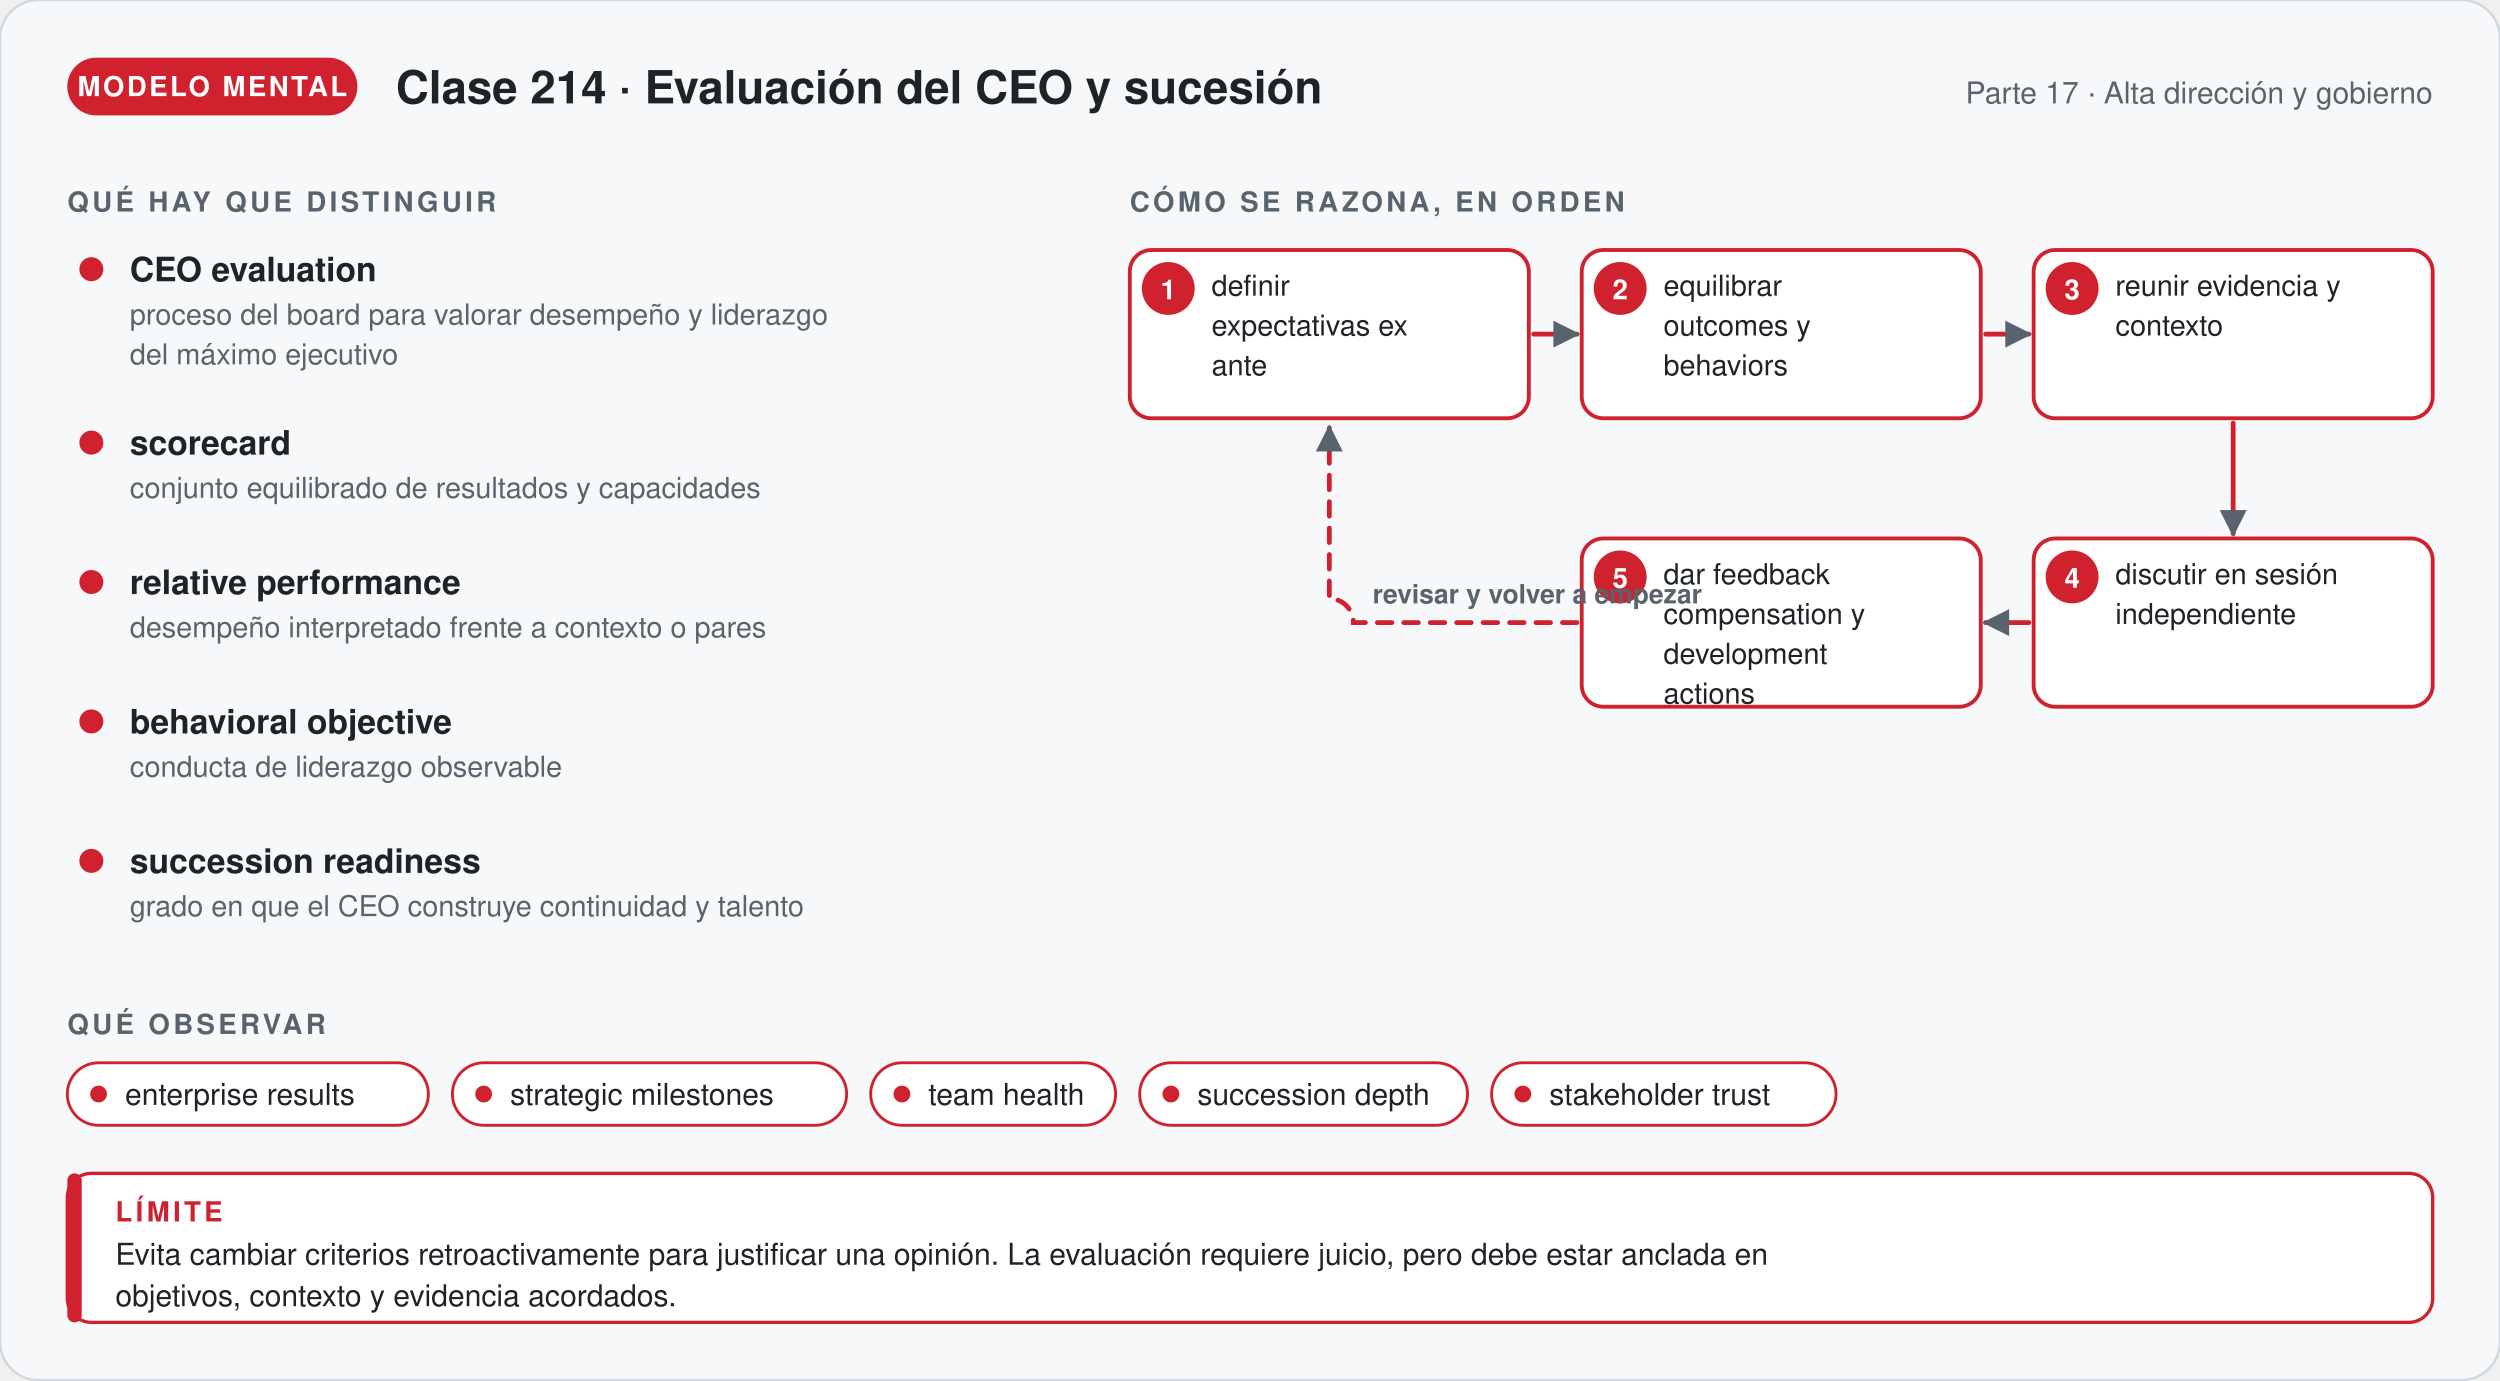
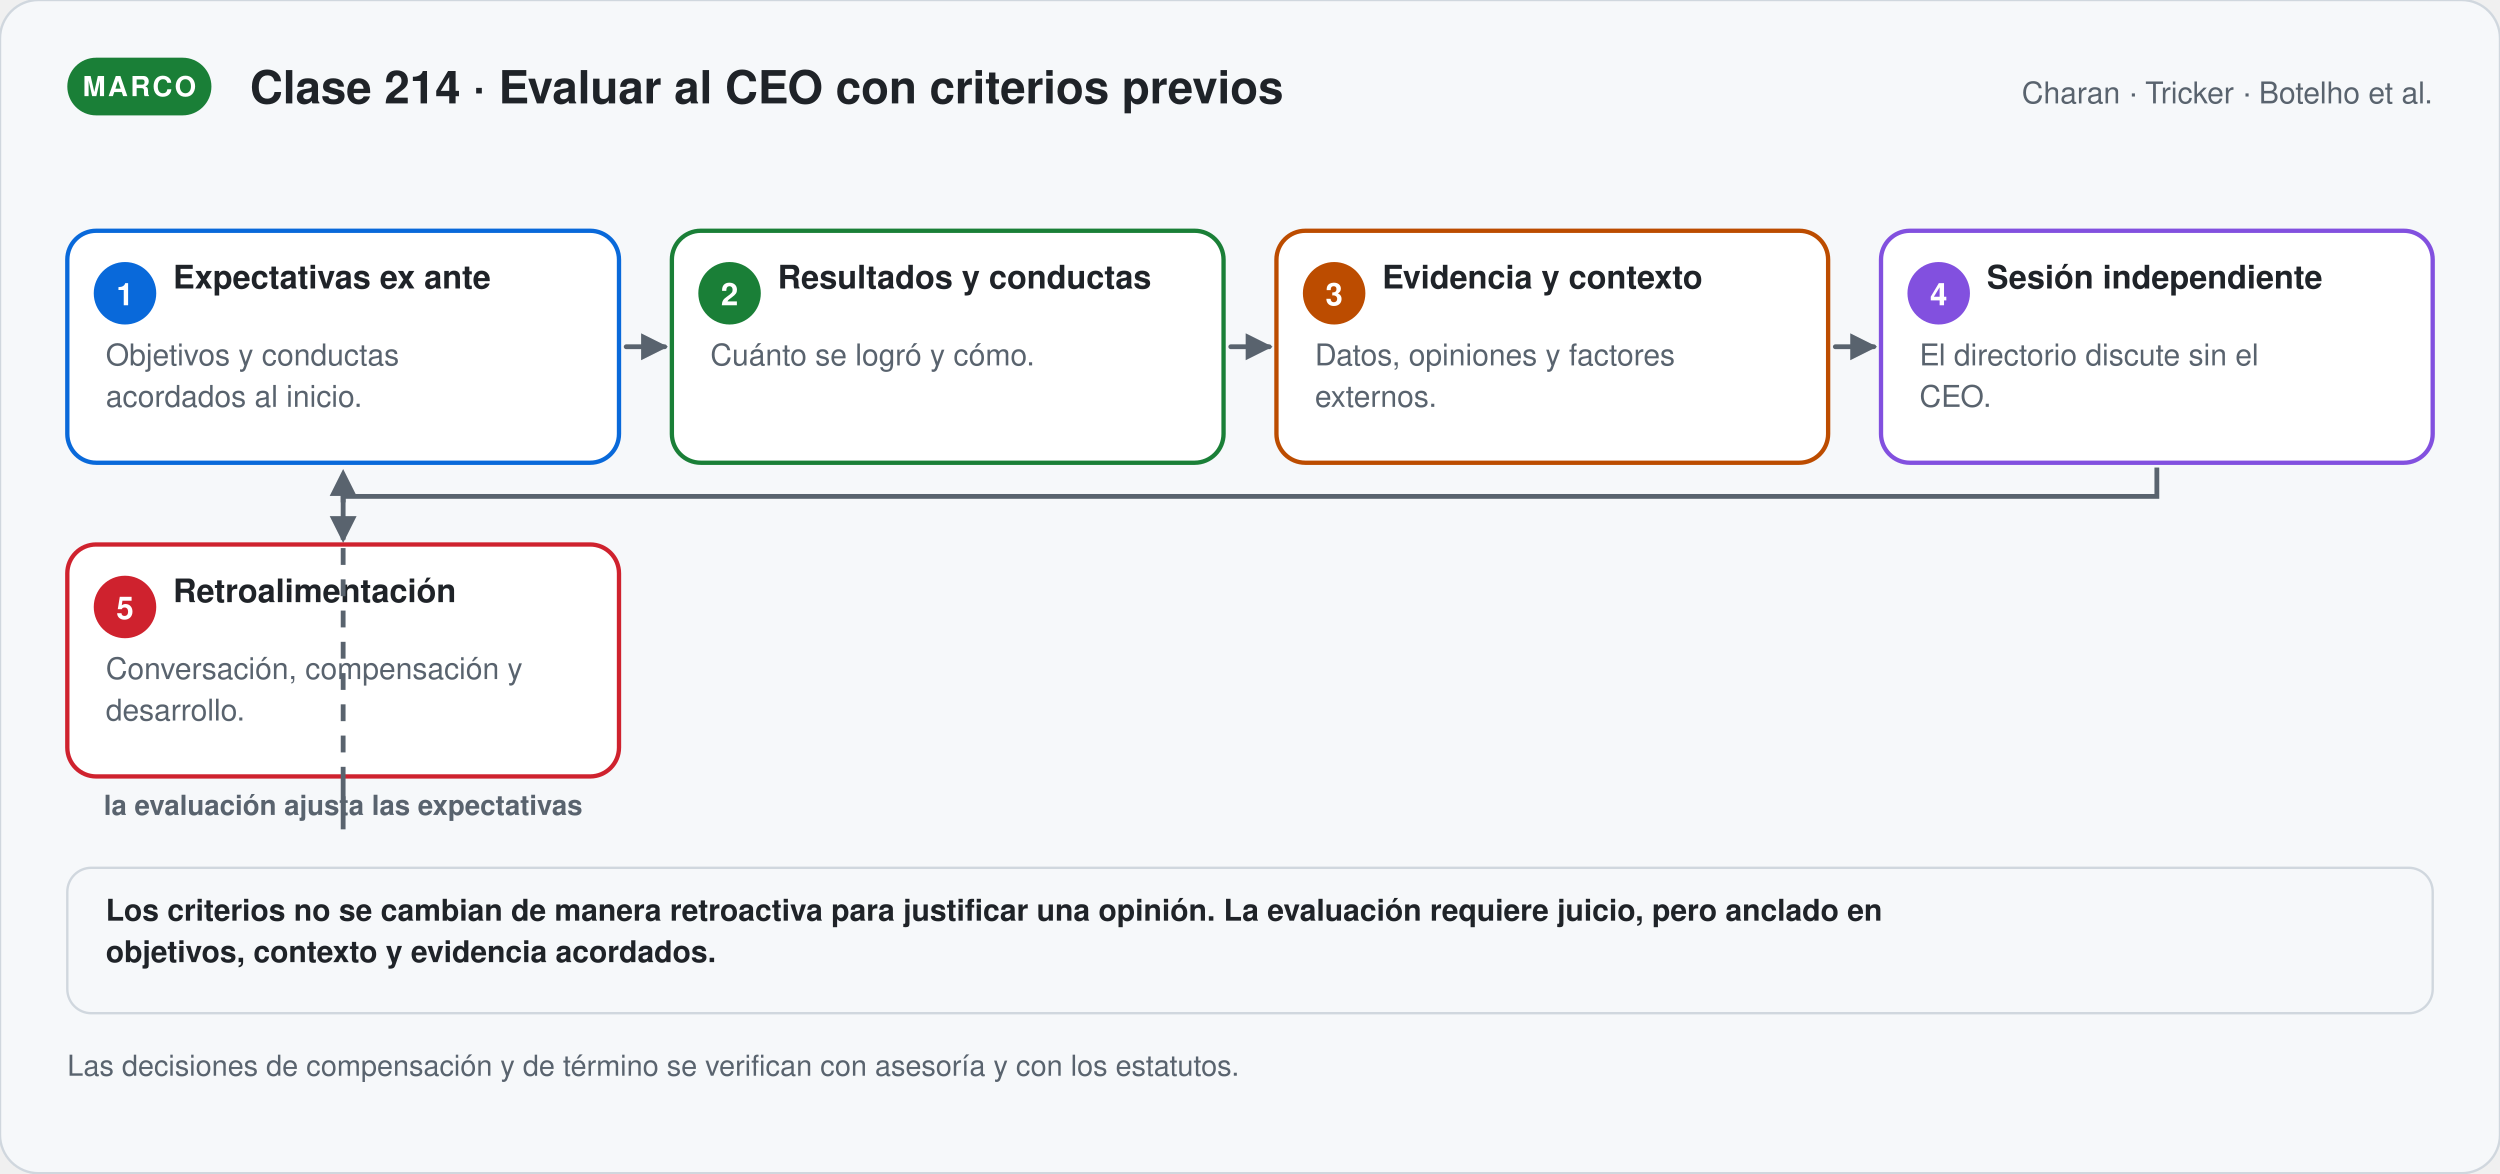
- <svg xmlns="http://www.w3.org/2000/svg" viewBox="0 0 1040 574.12" width="1040" role="img" aria-labelledby="t-g214 d-g214" font-family="'Segoe UI', 'Helvetica Neue', Helvetica, Arial, sans-serif">
+ <svg xmlns="http://www.w3.org/2000/svg" viewBox="0 0 1040 488.06" width="1040" role="img" aria-labelledby="t-s214 d-s214" font-family="'Segoe UI', 'Helvetica Neue', Helvetica, Arial, sans-serif">
  <defs>
-     <marker id="p-g214" viewBox="0 0 10 10" refX="8" refY="5" markerWidth="7" markerHeight="7" orient="auto">
+     <marker id="p-s214" viewBox="0 0 10 10" refX="8" refY="5" markerWidth="7" markerHeight="7" orient="auto">
      <path d="M1,1 L9,5 L1,9 Z" fill="#59636e" />
    </marker>
  </defs>
-   <rect width="1040" height="574.12" rx="16" fill="#f6f8fa" stroke="#d0d7de" />
-   <rect x="28" y="24" width="120.67" height="24" rx="12" fill="#cf222e" />
-   <text x="88.335" y="40" font-size="11.5" font-weight="700" fill="#ffffff" text-anchor="middle" letter-spacing="1">MODELO MENTAL</text>
-   <text x="164.67" y="43" font-size="19" font-weight="700" fill="#1f2328" text-anchor="start">Clase 214 · Evaluación del CEO y sucesión</text>
-   <text x="1012" y="43" font-size="12.5" font-weight="400" fill="#59636e" text-anchor="end">Parte 17 · Alta dirección y gobierno</text>
-   <text x="28" y="88" font-size="11.5" font-weight="700" fill="#59636e" text-anchor="start" letter-spacing="1.4">QUÉ HAY QUE DISTINGUIR</text>
-   <circle cx="38" cy="112" r="5" fill="#cf222e" />
-   <text x="54" y="117" font-size="14" font-weight="700" fill="#1f2328" text-anchor="start">CEO evaluation</text>
-   <text x="54" y="135" font-size="12" font-weight="400" fill="#59636e" text-anchor="start">proceso del board para valorar desempeño y liderazgo</text>
-   <text x="54" y="151.56" font-size="12" font-weight="400" fill="#59636e" text-anchor="start">del máximo ejecutivo</text>
-   <circle cx="38" cy="184.12" r="5" fill="#cf222e" />
-   <text x="54" y="189.12" font-size="14" font-weight="700" fill="#1f2328" text-anchor="start">scorecard</text>
-   <text x="54" y="207.12" font-size="12" font-weight="400" fill="#59636e" text-anchor="start">conjunto equilibrado de resultados y capacidades</text>
-   <circle cx="38" cy="242.12" r="5" fill="#cf222e" />
-   <text x="54" y="247.12" font-size="14" font-weight="700" fill="#1f2328" text-anchor="start">relative performance</text>
-   <text x="54" y="265.12" font-size="12" font-weight="400" fill="#59636e" text-anchor="start">desempeño interpretado frente a contexto o pares</text>
-   <circle cx="38" cy="300.12" r="5" fill="#cf222e" />
-   <text x="54" y="305.12" font-size="14" font-weight="700" fill="#1f2328" text-anchor="start">behavioral objective</text>
-   <text x="54" y="323.12" font-size="12" font-weight="400" fill="#59636e" text-anchor="start">conducta de liderazgo observable</text>
-   <circle cx="38" cy="358.12" r="5" fill="#cf222e" />
-   <text x="54" y="363.12" font-size="14" font-weight="700" fill="#1f2328" text-anchor="start">succession readiness</text>
-   <text x="54" y="381.12" font-size="12" font-weight="400" fill="#59636e" text-anchor="start">grado en que el CEO construye continuidad y talento</text>
-   <text x="470" y="88" font-size="11.5" font-weight="700" fill="#59636e" text-anchor="start" letter-spacing="1.4">CÓMO SE RAZONA, EN ORDEN</text>
-   <rect x="470" y="104" width="166" height="70" rx="9" fill="#ffffff" stroke="#cf222e" stroke-width="1.6" />
-   <circle cx="486.0" cy="120" r="11" fill="#cf222e" />
-   <text x="486" y="124.5" font-size="11.5" font-weight="700" fill="#ffffff" text-anchor="middle">1</text>
-   <text x="504" y="123" font-size="12" font-weight="400" fill="#1f2328" text-anchor="start">definir</text>
-   <text x="504" y="139.56" font-size="12" font-weight="400" fill="#1f2328" text-anchor="start">expectativas ex</text>
-   <text x="504" y="156.12" font-size="12" font-weight="400" fill="#1f2328" text-anchor="start">ante</text>
-   <rect x="658" y="104" width="166" height="70" rx="9" fill="#ffffff" stroke="#cf222e" stroke-width="1.6" />
-   <circle cx="674.0" cy="120" r="11" fill="#cf222e" />
-   <text x="674" y="124.5" font-size="11.5" font-weight="700" fill="#ffffff" text-anchor="middle">2</text>
-   <text x="692" y="123" font-size="12" font-weight="400" fill="#1f2328" text-anchor="start">equilibrar</text>
-   <text x="692" y="139.56" font-size="12" font-weight="400" fill="#1f2328" text-anchor="start">outcomes y</text>
-   <text x="692" y="156.12" font-size="12" font-weight="400" fill="#1f2328" text-anchor="start">behaviors</text>
-   <rect x="846" y="104" width="166" height="70" rx="9" fill="#ffffff" stroke="#cf222e" stroke-width="1.6" />
-   <circle cx="862.0" cy="120" r="11" fill="#cf222e" />
-   <text x="862" y="124.5" font-size="11.5" font-weight="700" fill="#ffffff" text-anchor="middle">3</text>
-   <text x="880" y="123" font-size="12" font-weight="400" fill="#1f2328" text-anchor="start">reunir evidencia y</text>
-   <text x="880" y="139.56" font-size="12" font-weight="400" fill="#1f2328" text-anchor="start">contexto</text>
-   <rect x="846" y="224" width="166" height="70" rx="9" fill="#ffffff" stroke="#cf222e" stroke-width="1.6" />
-   <circle cx="862.0" cy="240" r="11" fill="#cf222e" />
-   <text x="862" y="244.5" font-size="11.5" font-weight="700" fill="#ffffff" text-anchor="middle">4</text>
-   <text x="880" y="243" font-size="12" font-weight="400" fill="#1f2328" text-anchor="start">discutir en sesión</text>
-   <text x="880" y="259.56" font-size="12" font-weight="400" fill="#1f2328" text-anchor="start">independiente</text>
-   <rect x="658" y="224" width="166" height="70" rx="9" fill="#ffffff" stroke="#cf222e" stroke-width="1.6" />
-   <circle cx="674.0" cy="240" r="11" fill="#cf222e" />
-   <text x="674" y="244.5" font-size="11.5" font-weight="700" fill="#ffffff" text-anchor="middle">5</text>
-   <text x="692" y="243" font-size="12" font-weight="400" fill="#1f2328" text-anchor="start">dar feedback</text>
-   <text x="692" y="259.56" font-size="12" font-weight="400" fill="#1f2328" text-anchor="start">compensation y</text>
-   <text x="692" y="276.12" font-size="12" font-weight="400" fill="#1f2328" text-anchor="start">development</text>
-   <text x="692" y="292.68" font-size="12" font-weight="400" fill="#1f2328" text-anchor="start">actions</text>
-   <path d="M638,139 L656,139" stroke="#cf222e" stroke-width="2" fill="none" stroke-linecap="round" marker-end="url(#p-g214)" />
-   <path d="M826,139 L844,139" stroke="#cf222e" stroke-width="2" fill="none" stroke-linecap="round" marker-end="url(#p-g214)" />
-   <path d="M929,176 L929,222" stroke="#cf222e" stroke-width="2" fill="none" stroke-linecap="round" marker-end="url(#p-g214)" />
-   <path d="M844,259 L826,259" stroke="#cf222e" stroke-width="2" fill="none" stroke-linecap="round" marker-end="url(#p-g214)" />
-   <path d="M656.0,259.0 H563.0 a10,10 0 0 0 -10,-10 V178" stroke="#cf222e" stroke-width="2" fill="none" stroke-dasharray="6 5" stroke-linecap="round" marker-end="url(#p-g214)" />
-   <text x="571" y="251" font-size="11" font-weight="600" fill="#59636e" text-anchor="start">revisar y volver a empezar</text>
-   <text x="28" y="430.12" font-size="11.5" font-weight="700" fill="#59636e" text-anchor="start" letter-spacing="1.4">QUÉ OBSERVAR</text>
-   <rect x="28" y="442.12" width="150.2" height="26" rx="13" fill="#ffffff" stroke="#cf222e" stroke-width="1.2" />
-   <circle cx="41" cy="455.12" r="3.5" fill="#cf222e" />
-   <text x="52" y="459.62" font-size="12.5" font-weight="400" fill="#1f2328" text-anchor="start">enterprise results</text>
-   <rect x="188.2" y="442.12" width="164" height="26" rx="13" fill="#ffffff" stroke="#cf222e" stroke-width="1.2" />
-   <circle cx="201.2" cy="455.12" r="3.5" fill="#cf222e" />
-   <text x="212.2" y="459.62" font-size="12.5" font-weight="400" fill="#1f2328" text-anchor="start">strategic milestones</text>
-   <rect x="362.2" y="442.12" width="101.9" height="26" rx="13" fill="#ffffff" stroke="#cf222e" stroke-width="1.2" />
-   <circle cx="375.2" cy="455.12" r="3.5" fill="#cf222e" />
-   <text x="386.2" y="459.62" font-size="12.5" font-weight="400" fill="#1f2328" text-anchor="start">team health</text>
-   <rect x="474.1" y="442.12" width="136.4" height="26" rx="13" fill="#ffffff" stroke="#cf222e" stroke-width="1.2" />
-   <circle cx="487.1" cy="455.12" r="3.5" fill="#cf222e" />
-   <text x="498.1" y="459.62" font-size="12.5" font-weight="400" fill="#1f2328" text-anchor="start">succession depth</text>
-   <rect x="620.5" y="442.12" width="143.3" height="26" rx="13" fill="#ffffff" stroke="#cf222e" stroke-width="1.2" />
-   <circle cx="633.5" cy="455.12" r="3.5" fill="#cf222e" />
-   <text x="644.5" y="459.62" font-size="12.5" font-weight="400" fill="#1f2328" text-anchor="start">stakeholder trust</text>
-   <rect x="28" y="488.12" width="984" height="62" rx="10" fill="#ffffff" stroke="#cf222e" stroke-width="1.4" />
-   <rect x="28" y="488.12" width="6" height="62" rx="3" fill="#cf222e" />
-   <text x="48" y="508.12" font-size="11.5" font-weight="700" fill="#cf222e" text-anchor="start" letter-spacing="1.4">LÍMITE</text>
-   <text x="48" y="526.12" font-size="12.5" font-weight="400" fill="#1f2328" text-anchor="start">Evita cambiar criterios retroactivamente para justificar una opinión. La evaluación requiere juicio, pero debe estar anclada en</text>
-   <text x="48" y="543.37" font-size="12.5" font-weight="400" fill="#1f2328" text-anchor="start">objetivos, contexto y evidencia acordados.</text>
+   <rect width="1040" height="488.06" rx="16" fill="#f6f8fa" stroke="#d0d7de" />
+   <rect x="28" y="24" width="59.95" height="24" rx="12" fill="#1a7f37" />
+   <text x="57.975" y="40" font-size="11.5" font-weight="700" fill="#ffffff" text-anchor="middle" letter-spacing="1">MARCO</text>
+   <text x="103.95" y="43" font-size="19" font-weight="700" fill="#1f2328" text-anchor="start">Clase 214 · Evaluar al CEO con criterios previos</text>
+   <text x="1012" y="43" font-size="12.5" font-weight="400" fill="#59636e" text-anchor="end">Charan · Tricker · Botelho et al.</text>
+   <rect x="28" y="96" width="229.5" height="96.5" rx="12" fill="#ffffff" stroke="#0969da" stroke-width="1.8" />
+   <circle cx="52.0" cy="122.0" r="13" fill="#0969da" />
+   <text x="52" y="127" font-size="13" font-weight="700" fill="#ffffff" text-anchor="middle">1</text>
+   <text x="72" y="120" font-size="13.5" font-weight="700" fill="#1f2328" text-anchor="start">Expectativas ex ante</text>
+   <text x="44" y="152" font-size="12.5" font-weight="400" fill="#59636e" text-anchor="start">Objetivos y conductas</text>
+   <text x="44" y="169.25" font-size="12.5" font-weight="400" fill="#59636e" text-anchor="start">acordados al inicio.</text>
+   <path d="M260.5,144.25 L276.5,144.25" stroke="#59636e" stroke-width="2" fill="none" stroke-linecap="round" marker-end="url(#p-s214)" />
+   <rect x="279.5" y="96" width="229.5" height="96.5" rx="12" fill="#ffffff" stroke="#1a7f37" stroke-width="1.8" />
+   <circle cx="303.5" cy="122.0" r="13" fill="#1a7f37" />
+   <text x="303.5" y="127" font-size="13" font-weight="700" fill="#ffffff" text-anchor="middle">2</text>
+   <text x="323.5" y="120" font-size="13.5" font-weight="700" fill="#1f2328" text-anchor="start">Resultados y conductas</text>
+   <text x="295.5" y="152" font-size="12.5" font-weight="400" fill="#59636e" text-anchor="start">Cuánto se logró y cómo.</text>
+   <path d="M512,144.25 L528,144.25" stroke="#59636e" stroke-width="2" fill="none" stroke-linecap="round" marker-end="url(#p-s214)" />
+   <rect x="531" y="96" width="229.5" height="96.5" rx="12" fill="#ffffff" stroke="#bc4c00" stroke-width="1.8" />
+   <circle cx="555.0" cy="122.0" r="13" fill="#bc4c00" />
+   <text x="555" y="127" font-size="13" font-weight="700" fill="#ffffff" text-anchor="middle">3</text>
+   <text x="575" y="120" font-size="13.5" font-weight="700" fill="#1f2328" text-anchor="start">Evidencia y contexto</text>
+   <text x="547" y="152" font-size="12.5" font-weight="400" fill="#59636e" text-anchor="start">Datos, opiniones y factores</text>
+   <text x="547" y="169.25" font-size="12.5" font-weight="400" fill="#59636e" text-anchor="start">externos.</text>
+   <path d="M763.5,144.25 L779.5,144.25" stroke="#59636e" stroke-width="2" fill="none" stroke-linecap="round" marker-end="url(#p-s214)" />
+   <rect x="782.5" y="96" width="229.5" height="96.5" rx="12" fill="#ffffff" stroke="#8250df" stroke-width="1.8" />
+   <circle cx="806.5" cy="122.0" r="13" fill="#8250df" />
+   <text x="806.5" y="127" font-size="13" font-weight="700" fill="#ffffff" text-anchor="middle">4</text>
+   <text x="826.5" y="120" font-size="13.5" font-weight="700" fill="#1f2328" text-anchor="start">Sesión independiente</text>
+   <text x="798.5" y="152" font-size="12.5" font-weight="400" fill="#59636e" text-anchor="start">El directorio discute sin el</text>
+   <text x="798.5" y="169.25" font-size="12.5" font-weight="400" fill="#59636e" text-anchor="start">CEO.</text>
+   <path d="M897.25,194.5 V206.5 H142.75 V224.5" stroke="#59636e" stroke-width="2" fill="none" marker-end="url(#p-s214)" />
+   <rect x="28" y="226.5" width="229.5" height="96.5" rx="12" fill="#ffffff" stroke="#cf222e" stroke-width="1.8" />
+   <circle cx="52.0" cy="252.5" r="13" fill="#cf222e" />
+   <text x="52" y="257.5" font-size="13" font-weight="700" fill="#ffffff" text-anchor="middle">5</text>
+   <text x="72" y="250.5" font-size="13.5" font-weight="700" fill="#1f2328" text-anchor="start">Retroalimentación</text>
+   <text x="44" y="282.5" font-size="12.5" font-weight="400" fill="#59636e" text-anchor="start">Conversación, compensación y</text>
+   <text x="44" y="299.75" font-size="12.5" font-weight="400" fill="#59636e" text-anchor="start">desarrollo.</text>
+   <path d="M142.75,325.0 V345.0 H142.75 V196.5" stroke="#59636e" stroke-width="2" fill="none" stroke-dasharray="7 6" marker-end="url(#p-s214)" />
+   <text x="142.75" y="339" font-size="11.5" font-weight="600" fill="#59636e" text-anchor="middle">la evaluación ajusta las expectativas</text>
+   <rect x="28" y="361" width="984" height="60.5" rx="10" fill="#f6f8fa" stroke="#d0d7de" stroke-width="1" />
+   <text x="44" y="383" font-size="12.5" font-weight="600" fill="#1f2328" text-anchor="start">Los criterios no se cambian de manera retroactiva para justificar una opinión. La evaluación requiere juicio, pero anclado en</text>
+   <text x="44" y="400.25" font-size="12.5" font-weight="600" fill="#1f2328" text-anchor="start">objetivos, contexto y evidencia acordados.</text>
+   <text x="28" y="447.5" font-size="12" font-weight="400" fill="#59636e" text-anchor="start">Las decisiones de compensación y de término se verifican con asesoría y con los estatutos.</text>
</svg>
